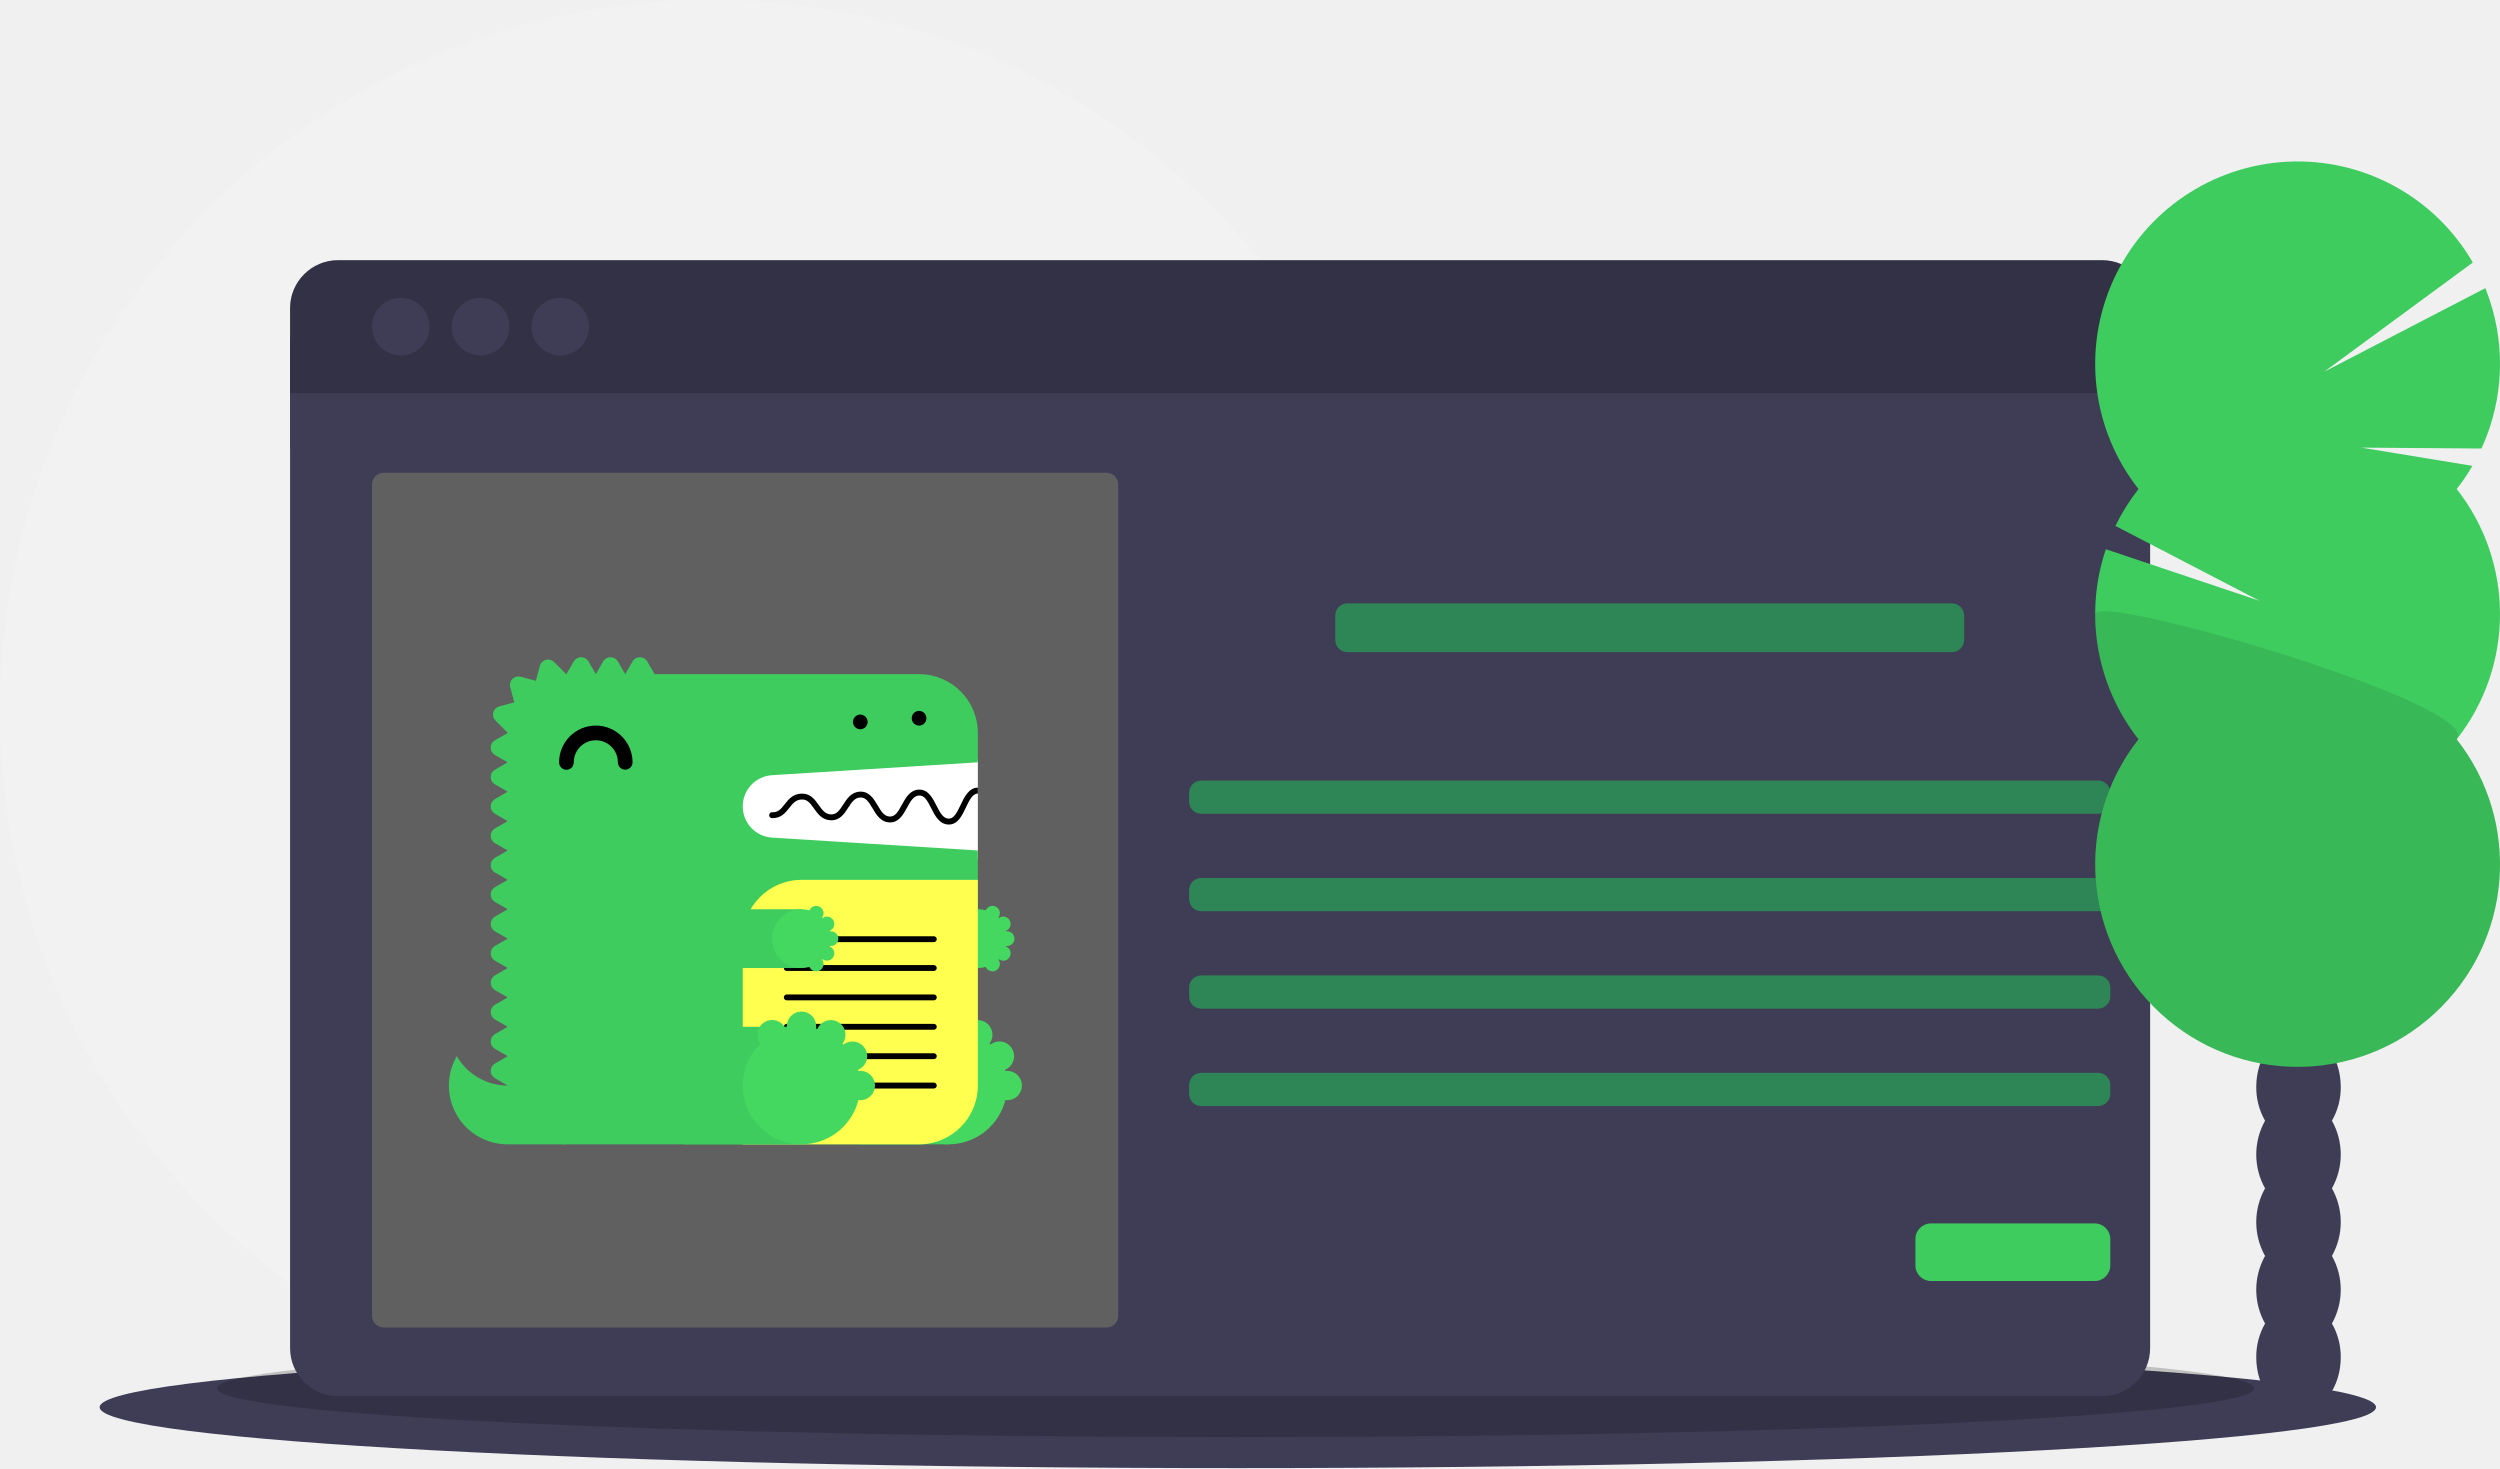
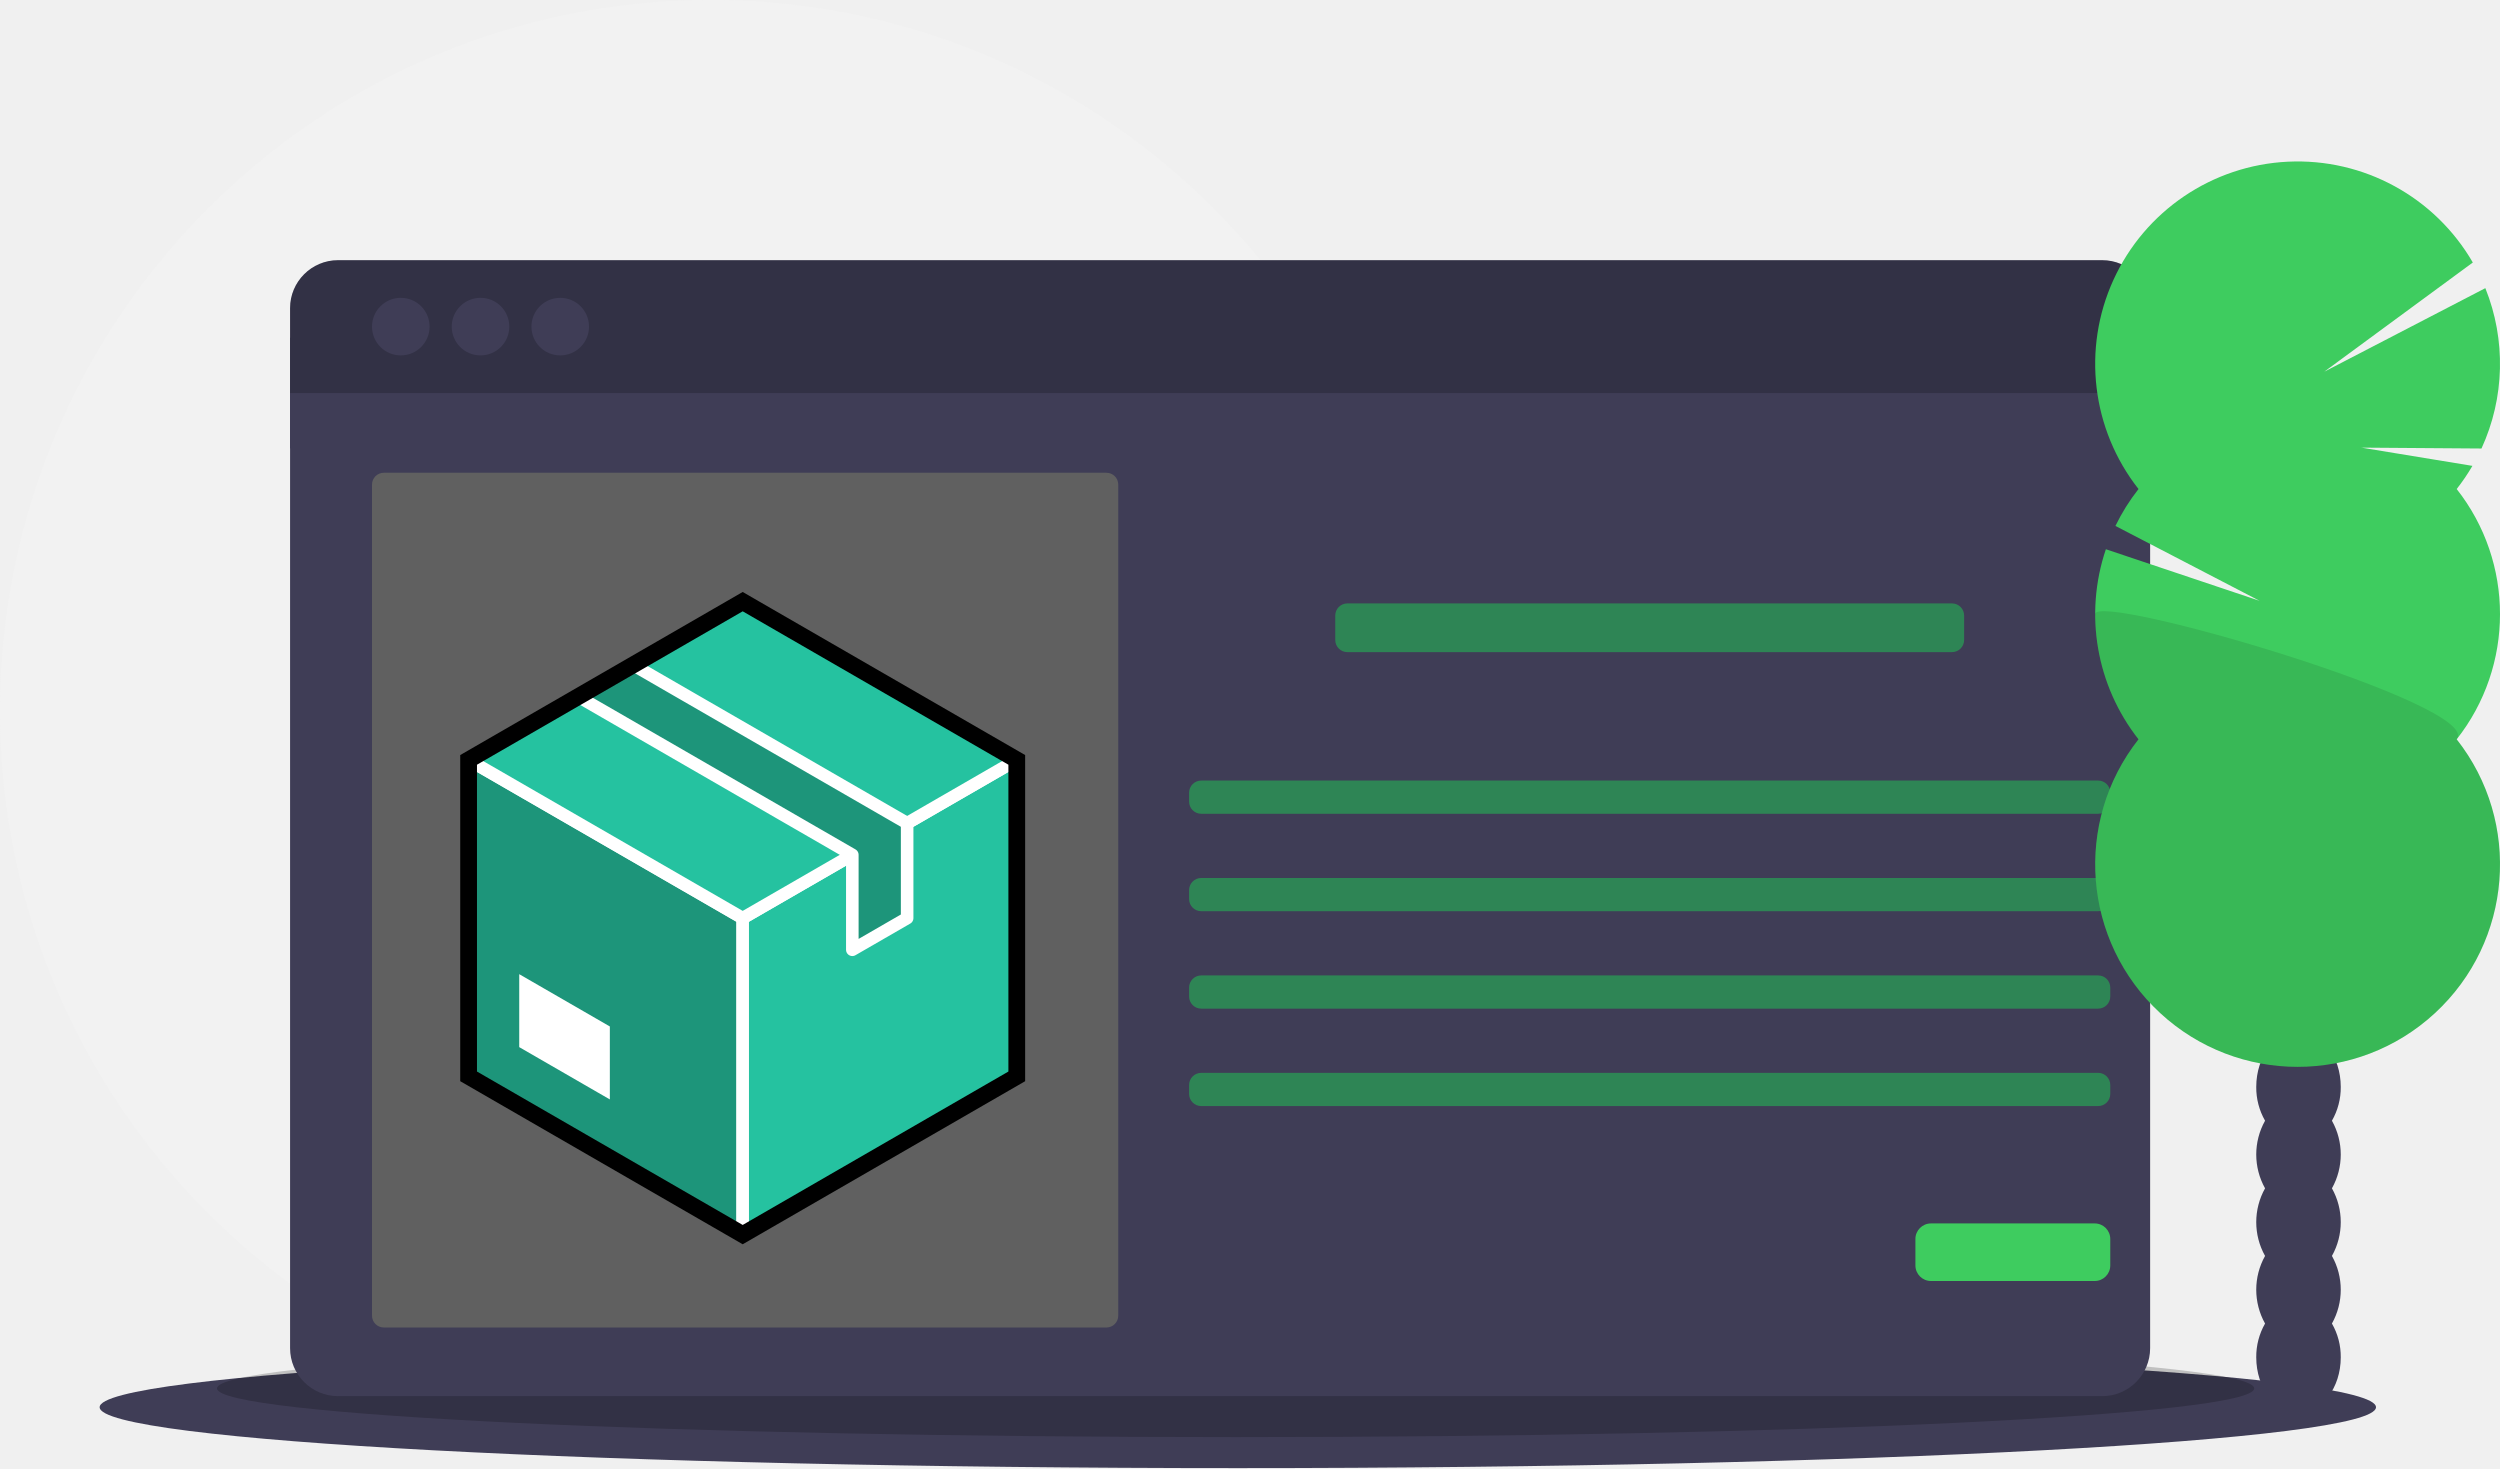
- <svg xmlns="http://www.w3.org/2000/svg" width="1129" height="663" viewBox="0 0 1129 663">
-   <circle cx="321" cy="321" r="321" fill="#f2f2f2" />
-   <ellipse cx="559" cy="635.5" rx="514" ry="27.5" fill="#3f3d56" />
-   <ellipse cx="558" cy="627" rx="460" ry="22" opacity="0.2" />
-   <rect x="131" y="152.5" width="840" height="50" fill="#3f3d56" />
-   <path d="M166.5,727.33A21.67,21.67,0,0,0,188.17,749H984.83A21.67,21.67,0,0,0,1006.5,727.33V296h-840Z" transform="translate(-35.5 -118.5)" fill="#3f3d56" />
-   <path d="M984.83,236H188.17A21.67,21.67,0,0,0,166.5,257.67V296h840V257.67A21.67,21.67,0,0,0,984.83,236Z" transform="translate(-35.5 -118.5)" fill="#3f3d56" />
-   <path d="M984.83,236H188.17A21.67,21.67,0,0,0,166.5,257.67V296h840V257.67A21.67,21.67,0,0,0,984.83,236Z" transform="translate(-35.5 -118.5)" opacity="0.2" />
-   <circle cx="181" cy="147.5" r="13" fill="#3f3d56" />
-   <circle cx="217" cy="147.5" r="13" fill="#3f3d56" />
-   <circle cx="253" cy="147.5" r="13" fill="#3f3d56" />
-   <rect x="168" y="213.5" width="337" height="386" rx="5.335" fill="#606060" />
-   <rect x="603" y="272.5" width="284" height="22" rx="5.476" fill="#2e8555" />
-   <rect x="537" y="352.5" width="416" height="15" rx="5.476" fill="#2e8555" />
-   <rect x="537" y="396.5" width="416" height="15" rx="5.476" fill="#2e8555" />
-   <rect x="537" y="440.5" width="416" height="15" rx="5.476" fill="#2e8555" />
-   <rect x="537" y="484.5" width="416" height="15" rx="5.476" fill="#2e8555" />
-   <rect x="865" y="552.5" width="88" height="26" rx="7.028" fill="#3ecc5f" />
-   <path d="M1088.603,624.616a30.114,30.114,0,0,0,3.983-15.266c0-13.797-8.544-24.981-19.083-24.981s-19.083,11.184-19.083,24.981a30.114,30.114,0,0,0,3.983,15.266,31.248,31.248,0,0,0,0,30.532,31.248,31.248,0,0,0,0,30.532,31.248,31.248,0,0,0,0,30.532,30.114,30.114,0,0,0-3.983,15.266c0,13.797,8.544,24.981,19.083,24.981s19.083-11.184,19.083-24.981a30.114,30.114,0,0,0-3.983-15.266,31.248,31.248,0,0,0,0-30.532,31.248,31.248,0,0,0,0-30.532,31.248,31.248,0,0,0,0-30.532Z" transform="translate(-35.5 -118.5)" fill="#3f3d56" />
-   <ellipse cx="1038.003" cy="460.318" rx="19.083" ry="24.981" fill="#3f3d56" />
-   <ellipse cx="1038.003" cy="429.786" rx="19.083" ry="24.981" fill="#3f3d56" />
-   <path d="M1144.939,339.345a91.611,91.611,0,0,0,7.107-10.461l-50.141-8.235,54.229.403a91.566,91.566,0,0,0,1.746-72.426l-72.754,37.741,67.097-49.321a91.413,91.413,0,1,0-150.971,102.298,91.458,91.458,0,0,0-10.425,16.669l65.087,33.814-69.4-23.292a91.46,91.46,0,0,0,14.738,85.837,91.406,91.406,0,1,0,143.689,0,91.418,91.418,0,0,0,0-113.029Z" transform="translate(-35.5 -118.5)" fill="#3ecc5f" fill-rule="evenodd" />
-   <path d="M981.688,395.859a91.013,91.013,0,0,0,19.561,56.514,91.406,91.406,0,1,0,143.689,0C1157.19,436.821,981.688,385.6,981.688,395.859Z" transform="translate(-35.5 -118.5)" opacity="0.1" />
-   <path d="M365.62,461.436H477.094v45.12H365.62Z" transform="translate(-35.5 -118.5)" fill="#fff" fill-rule="evenodd" />
-   <path d="M264.763,608.741a26.509,26.509,0,0,1-22.962-13.271,26.51,26.51,0,0,0,22.962,39.812H291.304V608.741Z" transform="translate(-35.5 -118.5)" fill="#3ecc5f" fill-rule="evenodd" />
-   <path d="M384.172,468.571l92.922-5.807V449.493a26.541,26.541,0,0,0-26.541-26.541H331.116l-3.318-5.746a3.83,3.83,0,0,0-6.635,0l-3.318,5.746-3.318-5.746a3.83,3.83,0,0,0-6.635,0l-3.318,5.746L301.257,417.205a3.83,3.83,0,0,0-6.635,0L291.304,422.951c-.029,0-.056.004-.086.004l-5.497-5.495a3.829,3.829,0,0,0-6.407,1.717l-1.817,6.773L270.607,424.103a3.83,3.83,0,0,0-4.691,4.693l1.845,6.891-6.771,1.814a3.832,3.832,0,0,0-1.72,6.41l5.497,5.497c0,.028-.004.056-.004.085l-5.746,3.318a3.83,3.83,0,0,0,0,6.635l5.746,3.318L259.016,466.081a3.83,3.83,0,0,0,0,6.635l5.746,3.318-5.746,3.318a3.83,3.83,0,0,0,0,6.635l5.746,3.318-5.746,3.318a3.83,3.83,0,0,0,0,6.635l5.746,3.318-5.746,3.318a3.83,3.83,0,0,0,0,6.635l5.746,3.318-5.746,3.318a3.83,3.83,0,0,0,0,6.635l5.746,3.318-5.746,3.318a3.83,3.83,0,0,0,0,6.635l5.746,3.318-5.746,3.318a3.83,3.83,0,0,0,0,6.635l5.746,3.318L259.016,558.976a3.83,3.83,0,0,0,0,6.635l5.746,3.318-5.746,3.318a3.83,3.83,0,0,0,0,6.635l5.746,3.318-5.746,3.318a3.83,3.83,0,0,0,0,6.635l5.746,3.318-5.746,3.318a3.83,3.83,0,0,0,0,6.635l5.746,3.318A26.541,26.541,0,0,0,291.304,635.283H450.553A26.541,26.541,0,0,0,477.094,608.741V502.575l-92.922-5.807a14.126,14.126,0,0,1,0-28.198" transform="translate(-35.5 -118.5)" fill="#3ecc5f" fill-rule="evenodd" />
-   <path d="M424.011,635.283h39.812V582.2H424.011Z" transform="translate(-35.5 -118.5)" fill="#3ecc5f" fill-rule="evenodd" />
-   <path d="M490.365,602.106a6.602,6.602,0,0,0-.848.085c-.05-.199-.098-.399-.154-.599A6.627,6.627,0,1,0,482.806,590.21q-.22-.225-.445-.446a6.624,6.624,0,1,0-11.397-6.564c-.196-.056-.394-.102-.591-.153a6.64,6.64,0,1,0-13.101,0c-.196.05-.394.097-.591.153a6.628,6.628,0,1,0-11.397,6.564,26.528,26.528,0,1,0,44.231,25.528,6.621,6.621,0,1,0,.848-13.186" transform="translate(-35.5 -118.5)" fill="#44d860" fill-rule="evenodd" />
-   <path d="M437.282,555.658H477.094V529.117H437.282Z" transform="translate(-35.5 -118.5)" fill="#3ecc5f" fill-rule="evenodd" />
-   <path d="M490.365,545.705a3.318,3.318,0,0,0,0-6.635,3.411,3.411,0,0,0-.423.042c-.027-.1-.049-.199-.077-.299a3.319,3.319,0,0,0-1.278-6.379,3.282,3.282,0,0,0-2.001.687q-.109-.113-.223-.223a3.282,3.282,0,0,0,.671-1.983,3.318,3.318,0,0,0-6.37-1.299,13.271,13.271,0,1,0,0,25.541,3.318,3.318,0,0,0,6.37-1.299,3.282,3.282,0,0,0-.671-1.983q.113-.109.223-.223a3.282,3.282,0,0,0,2.001.687,3.318,3.318,0,0,0,1.278-6.379c.028-.098.05-.199.077-.299a3.413,3.413,0,0,0,.423.042" transform="translate(-35.5 -118.5)" fill="#44d860" fill-rule="evenodd" />
-   <path d="M317.845,466.081a3.318,3.318,0,0,1-3.318-3.318,9.953,9.953,0,1,0-19.906,0,3.318,3.318,0,1,1-6.635,0,16.588,16.588,0,1,1,33.177,0,3.318,3.318,0,0,1-3.318,3.318" transform="translate(-35.5 -118.5)" fill-rule="evenodd" />
-   <path d="M370.928,635.283h79.624A26.541,26.541,0,0,0,477.094,608.741v-92.895H397.47a26.541,26.541,0,0,0-26.541,26.541Z" transform="translate(-35.5 -118.5)" fill="#ffff50" fill-rule="evenodd" />
-   <path d="M457.214,556.985H390.808a1.327,1.327,0,0,1,0-2.654h66.407a1.327,1.327,0,0,1,0,2.654m0,26.541H390.808a1.327,1.327,0,1,1,0-2.654h66.407a1.327,1.327,0,0,1,0,2.654m0,26.541H390.808a1.327,1.327,0,1,1,0-2.654h66.407a1.327,1.327,0,0,1,0,2.654m0-66.107H390.808a1.327,1.327,0,0,1,0-2.654h66.407a1.327,1.327,0,0,1,0,2.654m0,26.295H390.808a1.327,1.327,0,0,1,0-2.654h66.407a1.327,1.327,0,0,1,0,2.654m0,26.541H390.808a1.327,1.327,0,0,1,0-2.654h66.407a1.327,1.327,0,0,1,0,2.654M477.094,474.191c-.016,0-.029-.008-.045-.007-4.101.139-6.041,4.241-7.753,7.86-1.786,3.782-3.168,6.241-5.432,6.167-2.507-.09-3.94-2.922-5.458-5.919-1.744-3.442-3.734-7.347-7.913-7.201-4.042.138-5.989,3.708-7.706,6.857-1.827,3.355-3.071,5.395-5.469,5.3-2.557-.093-3.916-2.395-5.489-5.06-1.753-2.967-3.78-6.304-7.878-6.189-3.973.137-5.925,3.165-7.648,5.839-1.822,2.827-3.099,4.549-5.527,4.447-2.618-.093-3.971-2.004-5.535-4.216-1.757-2.486-3.737-5.299-7.823-5.162-3.886.133-5.838,2.614-7.559,4.801-1.635,2.076-2.912,3.718-5.612,3.615a1.328,1.328,0,1,0-.096,2.654c4.004.134,6.032-2.389,7.793-4.628,1.562-1.985,2.91-3.699,5.564-3.789,2.556-.109,3.754,1.48,5.567,4.041,1.721,2.434,3.675,5.194,7.605,5.336,4.118.138,6.099-2.939,7.854-5.663,1.569-2.434,2.922-4.535,5.507-4.624,2.379-.089,3.675,1.792,5.501,4.885,1.721,2.916,3.671,6.219,7.68,6.365,4.147.143,6.15-3.477,7.895-6.682,1.512-2.771,2.938-5.388,5.466-5.476,2.379-.056,3.62,2.117,5.456,5.746,1.715,3.388,3.659,7.226,7.73,7.373l.224.004c4.066,0,5.996-4.081,7.704-7.689,1.512-3.198,2.942-6.211,5.397-6.334Z" transform="translate(-35.5 -118.5)" fill-rule="evenodd" />
-   <path d="M344.387,635.283h53.083V582.2H344.387Z" transform="translate(-35.5 -118.5)" fill="#3ecc5f" fill-rule="evenodd" />
-   <path d="M424.011,602.106a6.602,6.602,0,0,0-.848.085c-.05-.199-.098-.399-.154-.599A6.627,6.627,0,1,0,416.452,590.21q-.22-.225-.445-.446a6.624,6.624,0,1,0-11.397-6.564c-.196-.056-.394-.102-.591-.153a6.64,6.64,0,1,0-13.101,0c-.196.05-.394.097-.591.153a6.628,6.628,0,1,0-11.397,6.564,26.528,26.528,0,1,0,44.231,25.528,6.621,6.621,0,1,0,.848-13.186" transform="translate(-35.5 -118.5)" fill="#44d860" fill-rule="evenodd" />
-   <path d="M344.387,555.658h53.083V529.117H344.387Z" transform="translate(-35.5 -118.5)" fill="#3ecc5f" fill-rule="evenodd" />
-   <path d="M410.74,545.705a3.318,3.318,0,1,0,0-6.635,3.411,3.411,0,0,0-.423.042c-.027-.1-.049-.199-.077-.299a3.319,3.319,0,0,0-1.278-6.379,3.282,3.282,0,0,0-2.001.687q-.109-.113-.223-.223a3.282,3.282,0,0,0,.671-1.983,3.318,3.318,0,0,0-6.37-1.299,13.271,13.271,0,1,0,0,25.541,3.318,3.318,0,0,0,6.37-1.299,3.282,3.282,0,0,0-.671-1.983q.113-.109.223-.223a3.282,3.282,0,0,0,2.001.687,3.318,3.318,0,0,0,1.278-6.379c.028-.098.05-.199.077-.299a3.413,3.413,0,0,0,.423.042" transform="translate(-35.5 -118.5)" fill="#44d860" fill-rule="evenodd" />
-   <path d="M424.011,447.834a3.603,3.603,0,0,1-.65-.066,3.344,3.344,0,0,1-.624-.186,3.447,3.447,0,0,1-.572-.305,5.027,5.027,0,0,1-.504-.411,3.887,3.887,0,0,1-.41-.504,3.275,3.275,0,0,1-.557-1.845,3.602,3.602,0,0,1,.066-.65,3.826,3.826,0,0,1,.184-.624,3.489,3.489,0,0,1,.307-.571,3.197,3.197,0,0,1,.914-.916,3.447,3.447,0,0,1,.572-.305,3.344,3.344,0,0,1,.624-.186,3.069,3.069,0,0,1,1.301,0,3.223,3.223,0,0,1,1.194.491,5.028,5.028,0,0,1,.504.411,4.88,4.88,0,0,1,.411.504,3.382,3.382,0,0,1,.305.571,3.478,3.478,0,0,1,.252,1.274A3.364,3.364,0,0,1,426.36,446.865a5.027,5.027,0,0,1-.504.411,3.306,3.306,0,0,1-1.845.557m26.541-1.659a3.388,3.388,0,0,1-2.35-.969,5.042,5.042,0,0,1-.41-.504,3.275,3.275,0,0,1-.557-1.845,3.387,3.387,0,0,1,.967-2.349,5.026,5.026,0,0,1,.504-.411,3.447,3.447,0,0,1,.572-.305,3.343,3.343,0,0,1,.624-.186,3.07,3.07,0,0,1,1.301,0,3.224,3.224,0,0,1,1.194.491,5.026,5.026,0,0,1,.504.411,3.388,3.388,0,0,1,.969,2.349,3.726,3.726,0,0,1-.066.65,3.374,3.374,0,0,1-.186.624,4.715,4.715,0,0,1-.305.571,4.88,4.88,0,0,1-.411.504,5.026,5.026,0,0,1-.504.411,3.305,3.305,0,0,1-1.845.557" transform="translate(-35.5 -118.5)" fill-rule="evenodd" />
+ <svg xmlns="http://www.w3.org/2000/svg" width="1129" height="663" viewBox="0 0 1129 663" version="1.1" id="svg29">
+   <defs id="defs29" />
+   <circle cx="321" cy="321" r="321" fill="#f2f2f2" id="circle1" />
+   <ellipse cx="559" cy="635.5" rx="514" ry="27.5" fill="#3f3d56" id="ellipse1" />
+   <ellipse cx="558" cy="627" rx="460" ry="22" opacity="0.2" id="ellipse2" />
+   <rect x="131" y="152.5" width="840" height="50" fill="#3f3d56" id="rect2" />
+   <path d="M166.5,727.33A21.67,21.67,0,0,0,188.17,749H984.83A21.67,21.67,0,0,0,1006.5,727.33V296h-840Z" transform="translate(-35.5 -118.5)" fill="#3f3d56" id="path2" />
+   <path d="M984.83,236H188.17A21.67,21.67,0,0,0,166.5,257.67V296h840V257.67A21.67,21.67,0,0,0,984.83,236Z" transform="translate(-35.5 -118.5)" fill="#3f3d56" id="path3" />
+   <path d="M984.83,236H188.17A21.67,21.67,0,0,0,166.5,257.67V296h840V257.67A21.67,21.67,0,0,0,984.83,236Z" transform="translate(-35.5 -118.5)" opacity="0.2" id="path4" />
+   <circle cx="181" cy="147.5" r="13" fill="#3f3d56" id="circle4" />
+   <circle cx="217" cy="147.5" r="13" fill="#3f3d56" id="circle5" />
+   <circle cx="253" cy="147.5" r="13" fill="#3f3d56" id="circle6" />
+   <rect x="168" y="213.5" width="337" height="386" rx="5.335" fill="#606060" id="rect6" />
+   <rect x="603" y="272.5" width="284" height="22" rx="5.476" fill="#2e8555" id="rect7" />
+   <rect x="537" y="352.5" width="416" height="15" rx="5.476" fill="#2e8555" id="rect8" />
+   <rect x="537" y="396.5" width="416" height="15" rx="5.476" fill="#2e8555" id="rect9" />
+   <rect x="537" y="440.5" width="416" height="15" rx="5.476" fill="#2e8555" id="rect10" />
+   <rect x="537" y="484.5" width="416" height="15" rx="5.476" fill="#2e8555" id="rect11" />
+   <rect x="865" y="552.5" width="88" height="26" rx="7.028" fill="#3ecc5f" id="rect12" />
+   <path d="M1088.603,624.616a30.114,30.114,0,0,0,3.983-15.266c0-13.797-8.544-24.981-19.083-24.981s-19.083,11.184-19.083,24.981a30.114,30.114,0,0,0,3.983,15.266,31.248,31.248,0,0,0,0,30.532,31.248,31.248,0,0,0,0,30.532,31.248,31.248,0,0,0,0,30.532,30.114,30.114,0,0,0-3.983,15.266c0,13.797,8.544,24.981,19.083,24.981s19.083-11.184,19.083-24.981a30.114,30.114,0,0,0-3.983-15.266,31.248,31.248,0,0,0,0-30.532,31.248,31.248,0,0,0,0-30.532,31.248,31.248,0,0,0,0-30.532Z" transform="translate(-35.5 -118.5)" fill="#3f3d56" id="path12" />
+   <ellipse cx="1038.003" cy="460.318" rx="19.083" ry="24.981" fill="#3f3d56" id="ellipse12" />
+   <ellipse cx="1038.003" cy="429.786" rx="19.083" ry="24.981" fill="#3f3d56" id="ellipse13" />
+   <path d="M1144.939,339.345a91.611,91.611,0,0,0,7.107-10.461l-50.141-8.235,54.229.403a91.566,91.566,0,0,0,1.746-72.426l-72.754,37.741,67.097-49.321a91.413,91.413,0,1,0-150.971,102.298,91.458,91.458,0,0,0-10.425,16.669l65.087,33.814-69.4-23.292a91.46,91.46,0,0,0,14.738,85.837,91.406,91.406,0,1,0,143.689,0,91.418,91.418,0,0,0,0-113.029Z" transform="translate(-35.5 -118.5)" fill="#3ecc5f" fill-rule="evenodd" id="path13" />
+   <path d="M981.688,395.859a91.013,91.013,0,0,0,19.561,56.514,91.406,91.406,0,1,0,143.689,0C1157.19,436.821,981.688,385.6,981.688,395.859Z" transform="translate(-35.5 -118.5)" opacity="0.1" id="path14" />
+   <g id="layer1" transform="matrix(3.781522,0,0,3.781522,108.5073,187.7333)">
+     <path style="opacity:1;fill:#1d957a;fill-opacity:1;stroke:#ffffff;stroke-width:1.5;stroke-linecap:butt;stroke-linejoin:bevel;stroke-dasharray:none;stroke-opacity:1" d="M 27.268,41.102 C 60,60 60,60 60,60 V 97.795 L 27.268,78.898 Z" id="path2-5" />
+     <path style="opacity:1;fill:#25c2a0;fill-opacity:1;stroke:#ffffff;stroke-width:1.5;stroke-linecap:butt;stroke-linejoin:bevel;stroke-dasharray:none;stroke-opacity:1" d="M 60,97.795 C 60,97.795 60,60 60,60 L 92.732,41.102 v 37.795 z" id="path4-5" />
+     <path style="opacity:1;fill:#25c2a0;fill-opacity:1;stroke:#ffffff;stroke-width:1.5;stroke-linecap:butt;stroke-linejoin:bevel;stroke-dasharray:none;stroke-opacity:1" d="M 27.268,41.102 C 27.268,41.102 60,60 60,60 L 92.732,41.102 60,22.205 Z" id="path5" />
+     <path style="opacity:1;fill:#1d957a;fill-opacity:1;stroke:#ffffff;stroke-width:1.5;stroke-linecap:round;stroke-linejoin:round;stroke-dasharray:none;stroke-opacity:1" d="M 73.093,52.441 V 63.78 L 79.639,60 V 48.661 l -32.732,-18.898 -6.546,3.78 z" id="path6" />
+     <path style="opacity:1;fill:#ffffff;fill-opacity:1;stroke:#ffffff;stroke-opacity:1" d="m 33.815,75.118 v -7.559 l 9.82,5.669 v 7.559 z" id="path7" />
+     <path style="fill:none;stroke:#000000;stroke-width:2;stroke-dasharray:none;stroke-opacity:1" d="M 34.732,1.155 67.463,20.052 V 57.848 L 34.732,76.745 2,57.848 V 20.052 Z" id="path1" transform="translate(25.26833,21.05002)" />
+   </g>
</svg>
